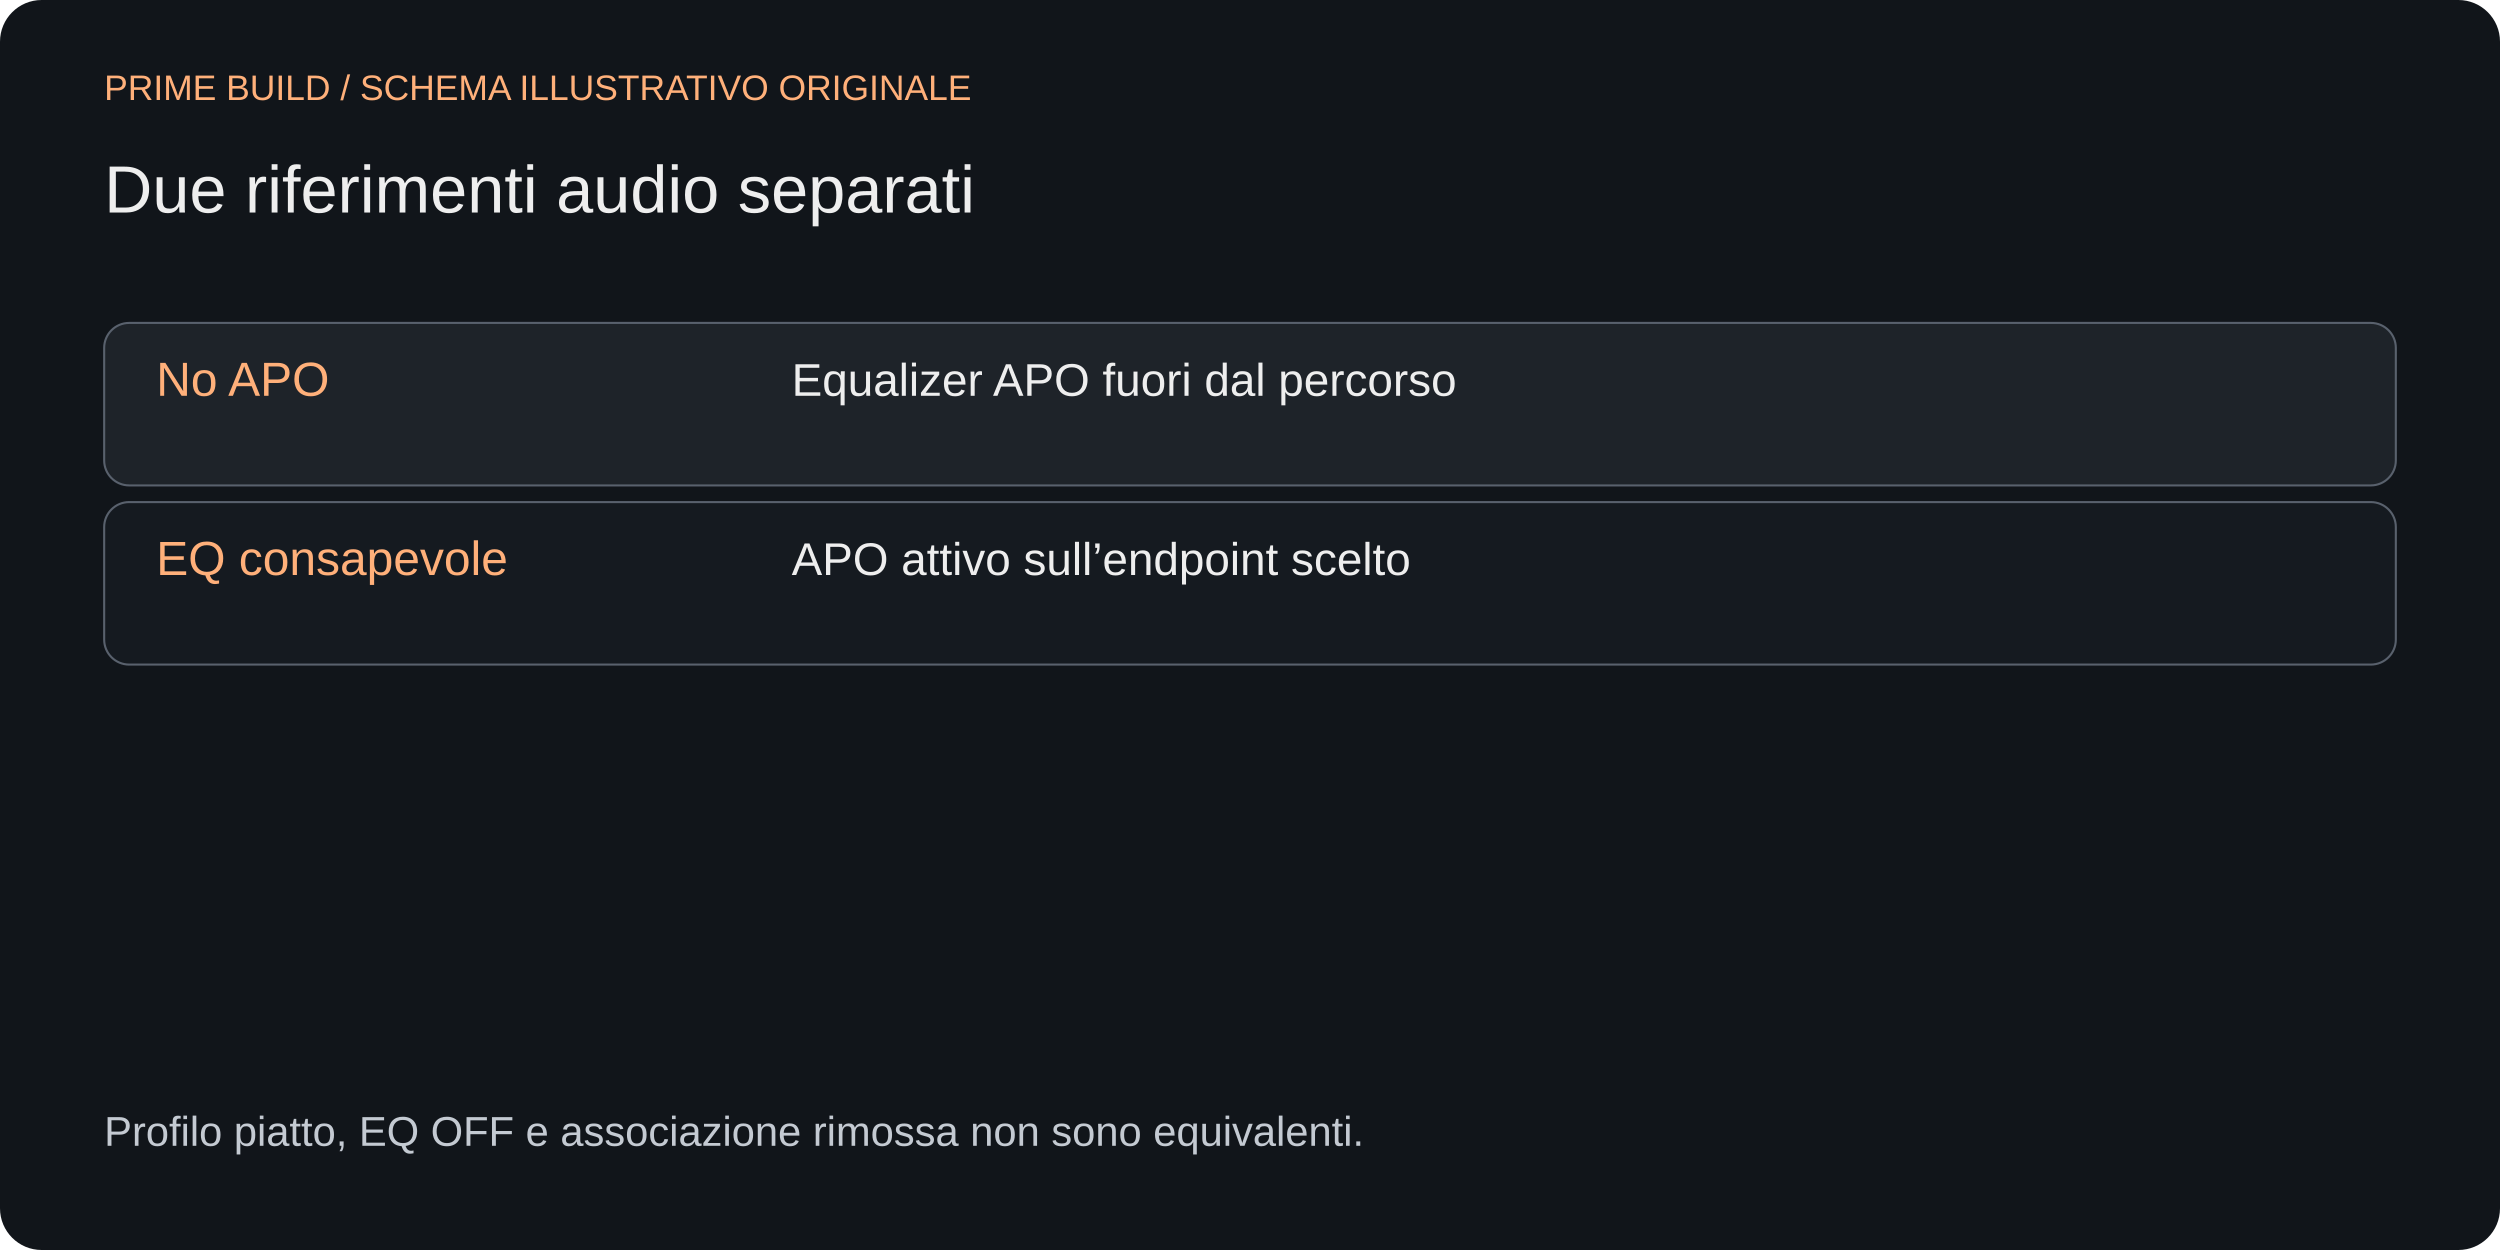
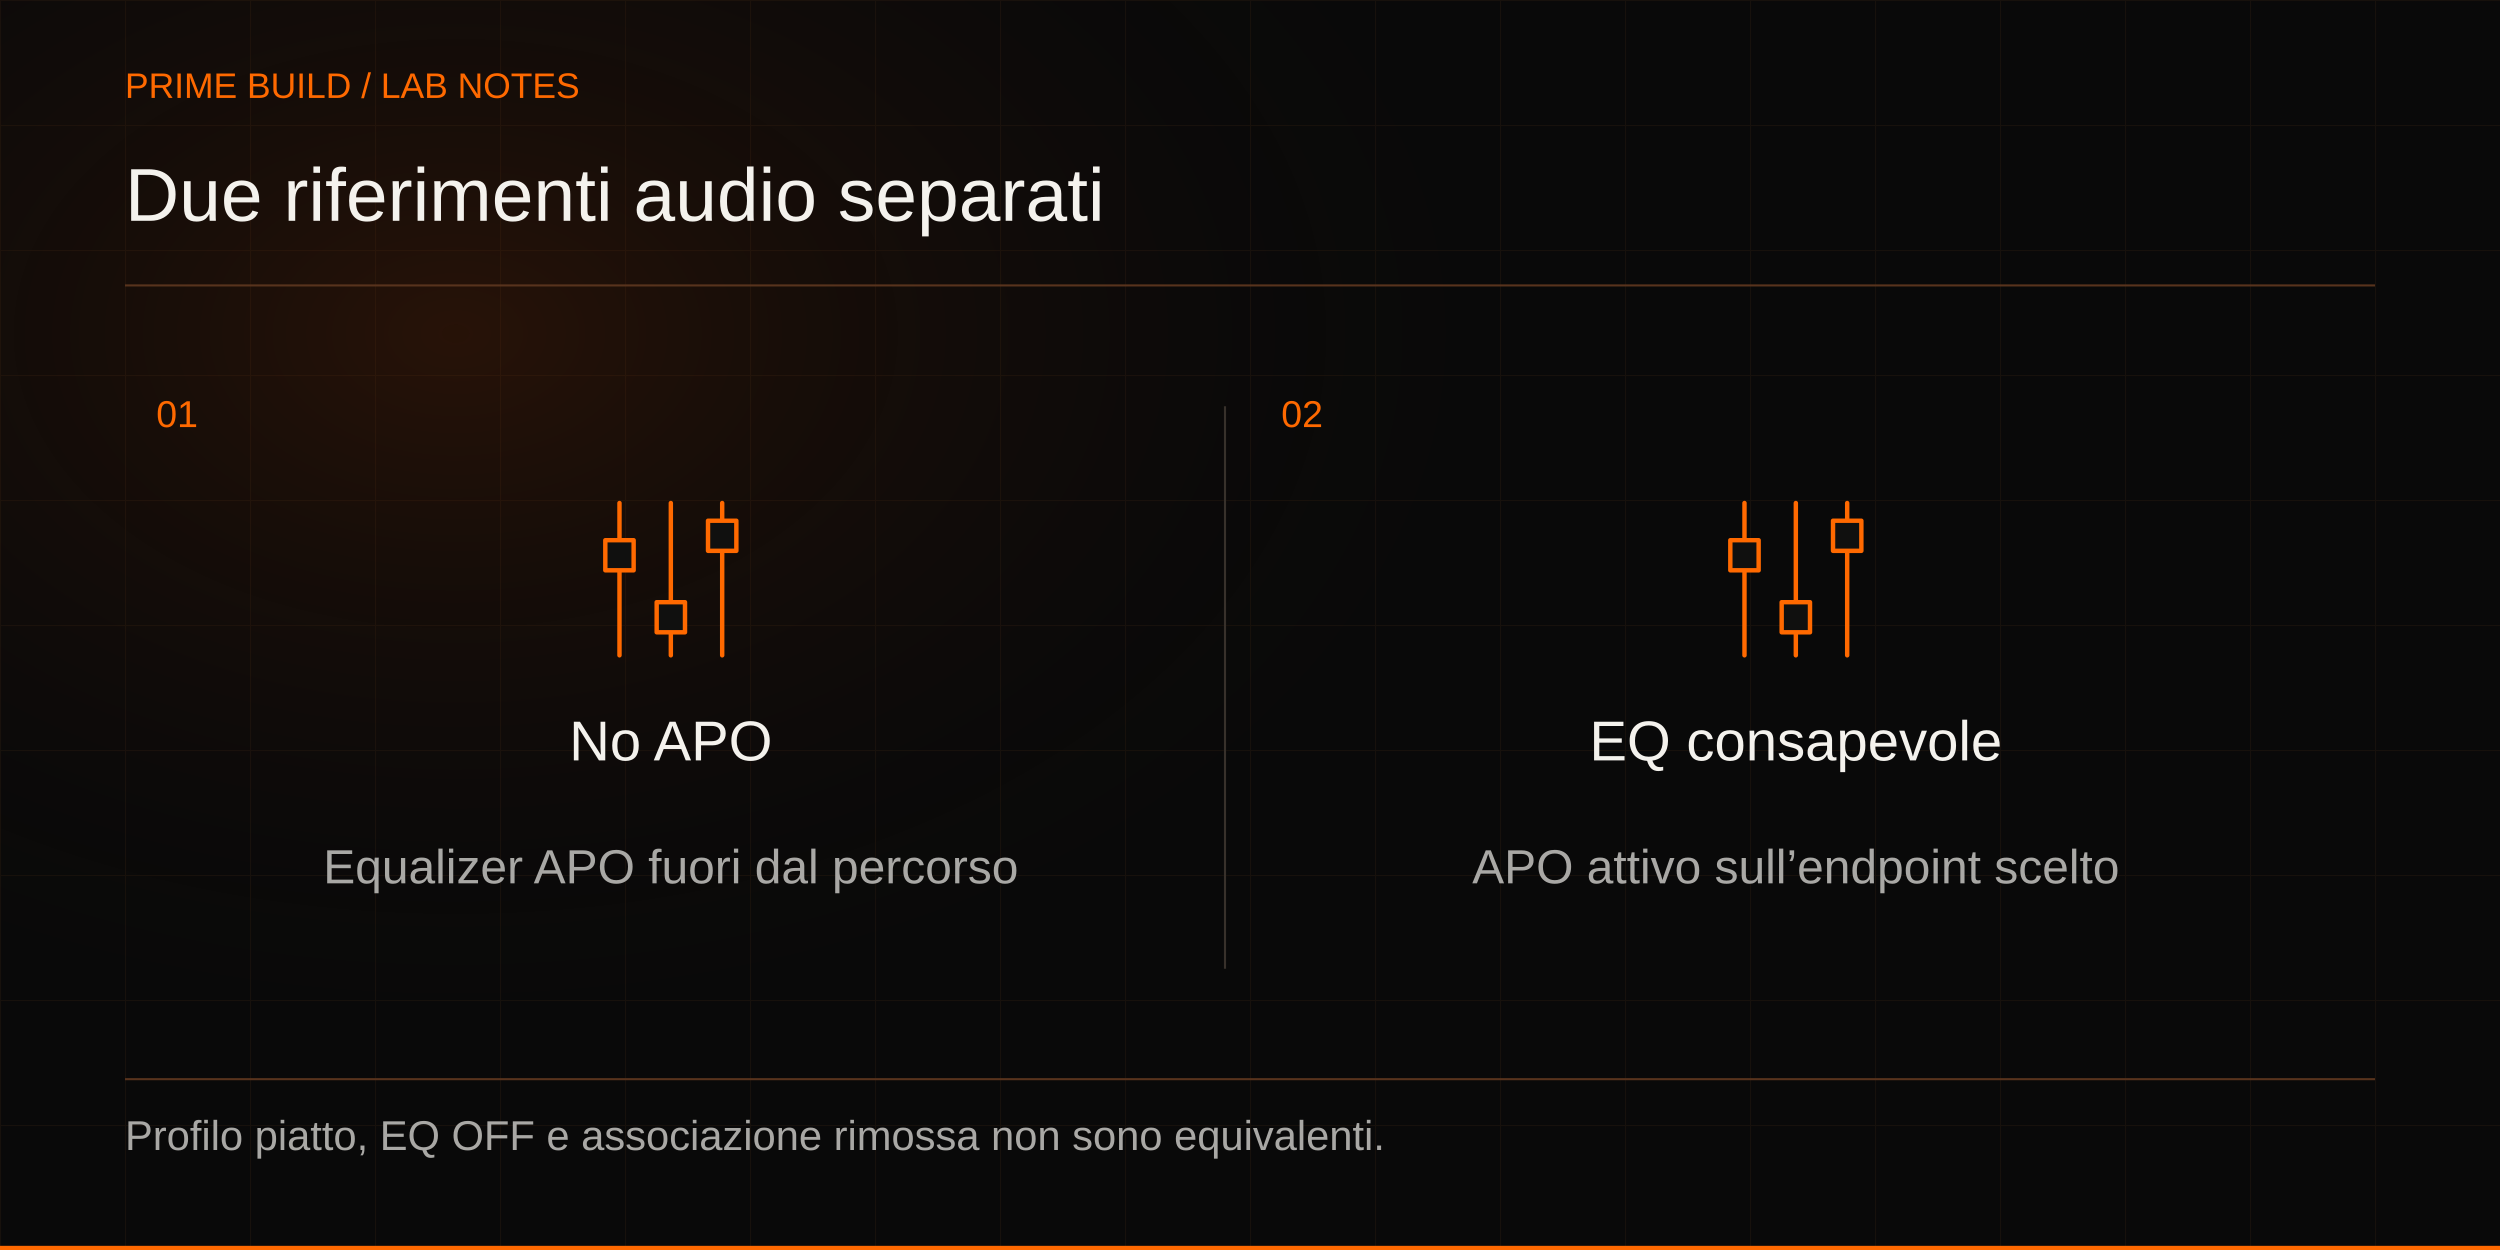
<svg xmlns="http://www.w3.org/2000/svg" width="1200" height="600" viewBox="0 0 1200 600">
  <defs>
-     <marker id="arrow" markerWidth="8" markerHeight="8" refX="7" refY="3" orient="auto">
-       <path d="M0 0L7 3L0 6" fill="#ff8b3d" />
-     </marker>
+     <pattern id="grid" width="60" height="60" patternUnits="userSpaceOnUse">
+       <path d="M60 0H0V60" fill="none" stroke="#b16b30" stroke-opacity=".085" />
+     </pattern>
+     <radialGradient id="glow">
+       <stop stop-color="#742a05" stop-opacity=".28" />
+       <stop offset="1" stop-color="#090909" stop-opacity="0" />
+     </radialGradient>
  </defs>
-   <rect width="1200" height="600" rx="20" fill="#11151a" />
+   <rect width="1200" height="600" fill="#090909" />
+   <rect width="1200" height="600" fill="url(#grid)" />
+   <ellipse cx="220" cy="160" rx="520" ry="350" fill="url(#glow)" />
  <g font-family="Arial, sans-serif">
-     <text x="50" y="48" font-size="17" fill="#ffb07a" text-anchor="start">PRIME BUILD / SCHEMA ILLUSTRATIVO ORIGINALE</text>
-     <text x="50" y="102" font-size="32" fill="#eee" text-anchor="start">Due riferimenti audio separati</text>
-     <rect x="50" y="155" width="1100" height="78" rx="12" fill="#1e2329" stroke="#59616d" />
-     <text x="75" y="190" font-size="23" fill="#ffb07a" text-anchor="start">No APO</text>
-     <text x="380" y="190" font-size="22" fill="#eee" text-anchor="start">Equalizer APO fuori dal percorso</text>
-     <rect x="50" y="241" width="1100" height="78" rx="12" fill="#151a20" stroke="#59616d" />
-     <text x="75" y="276" font-size="23" fill="#ffb07a" text-anchor="start">EQ consapevole</text>
-     <text x="380" y="276" font-size="22" fill="#eee" text-anchor="start">APO attivo sull’endpoint scelto</text>
-     <text x="50" y="550" font-size="20" fill="#c4cad2" text-anchor="start">Profilo piatto, EQ OFF e associazione rimossa non sono equivalenti.</text>
+     <text x="60" y="47" font-size="17" fill="#ff6900" text-anchor="start">PRIME BUILD / LAB NOTES</text>
+     <text x="60" y="106" font-size="36" fill="#f4f2ed" text-anchor="start">Due riferimenti audio separati</text>
+     <path d="M60 137L1140 137" fill="none" stroke="#58331d" stroke-width="1" />
+     <text x="75" y="205" font-size="18" fill="#ff6900" text-anchor="start">01</text>
+     <g transform="translate(322 278) scale(0.85)" fill="none" stroke="#ff6900" stroke-width="2.5" stroke-linejoin="round" stroke-linecap="round">
+       <path d="M-29-43v86M0-43v86M29-43v86" />
+       <rect x="-37" y="-22" width="16" height="17" fill="#10100f" />
+       <rect x="-8" y="13" width="16" height="17" fill="#10100f" />
+       <rect x="21" y="-33" width="16" height="17" fill="#10100f" />
+     </g>
+     <text x="322" y="365" font-size="27" fill="#f4f2ed" text-anchor="middle">No APO</text>
+     <text x="322" y="424" font-size="23" fill="#a9a8a5" text-anchor="middle">Equalizer APO fuori dal percorso</text>
+     <path d="M588 195L588 465" fill="none" stroke="#38312b" stroke-width="1" />
+     <text x="615" y="205" font-size="18" fill="#ff6900" text-anchor="start">02</text>
+     <g transform="translate(862 278) scale(0.85)" fill="none" stroke="#ff6900" stroke-width="2.5" stroke-linejoin="round" stroke-linecap="round">
+       <path d="M-29-43v86M0-43v86M29-43v86" />
+       <rect x="-37" y="-22" width="16" height="17" fill="#10100f" />
+       <rect x="-8" y="13" width="16" height="17" fill="#10100f" />
+       <rect x="21" y="-33" width="16" height="17" fill="#10100f" />
+     </g>
+     <text x="862" y="365" font-size="27" fill="#f4f2ed" text-anchor="middle">EQ consapevole</text>
+     <text x="862" y="424" font-size="23" fill="#a9a8a5" text-anchor="middle">APO attivo sull’endpoint scelto</text>
+     <path d="M60 518L1140 518" fill="none" stroke="#58331d" stroke-width="1" />
+     <text x="60" y="552" font-size="20" fill="#a9a8a5" text-anchor="start">Profilo piatto, EQ OFF e associazione rimossa non sono equivalenti.</text>
  </g>
+   <path d="M0 599H1200" stroke="#ff6900" stroke-width="2" />
</svg>
